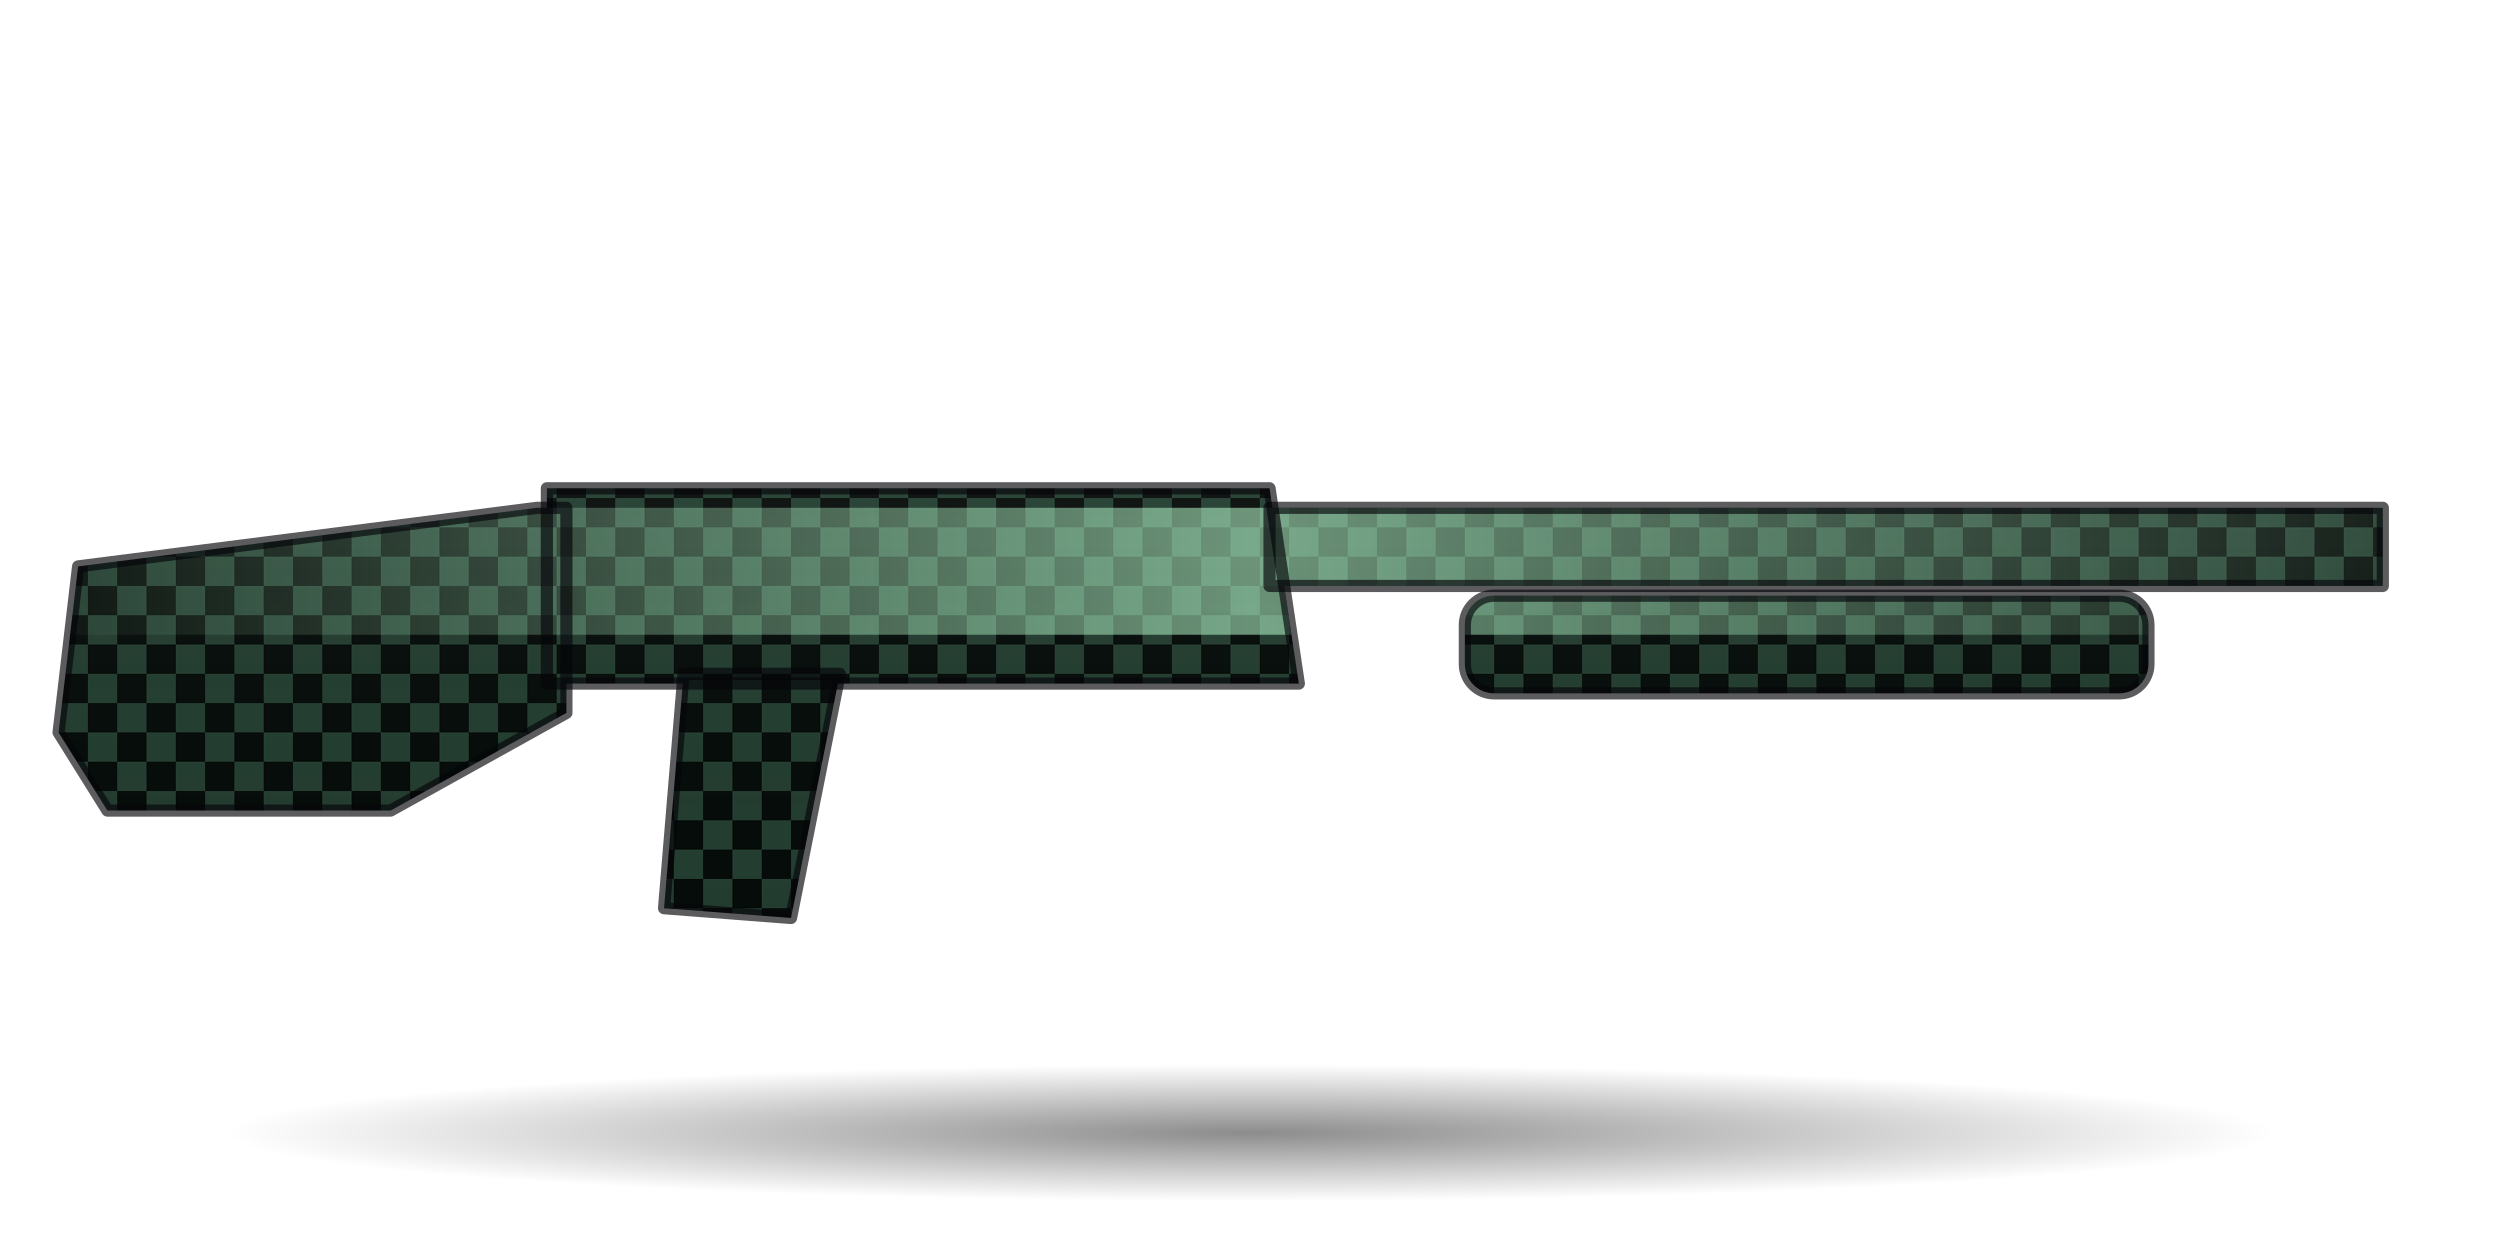
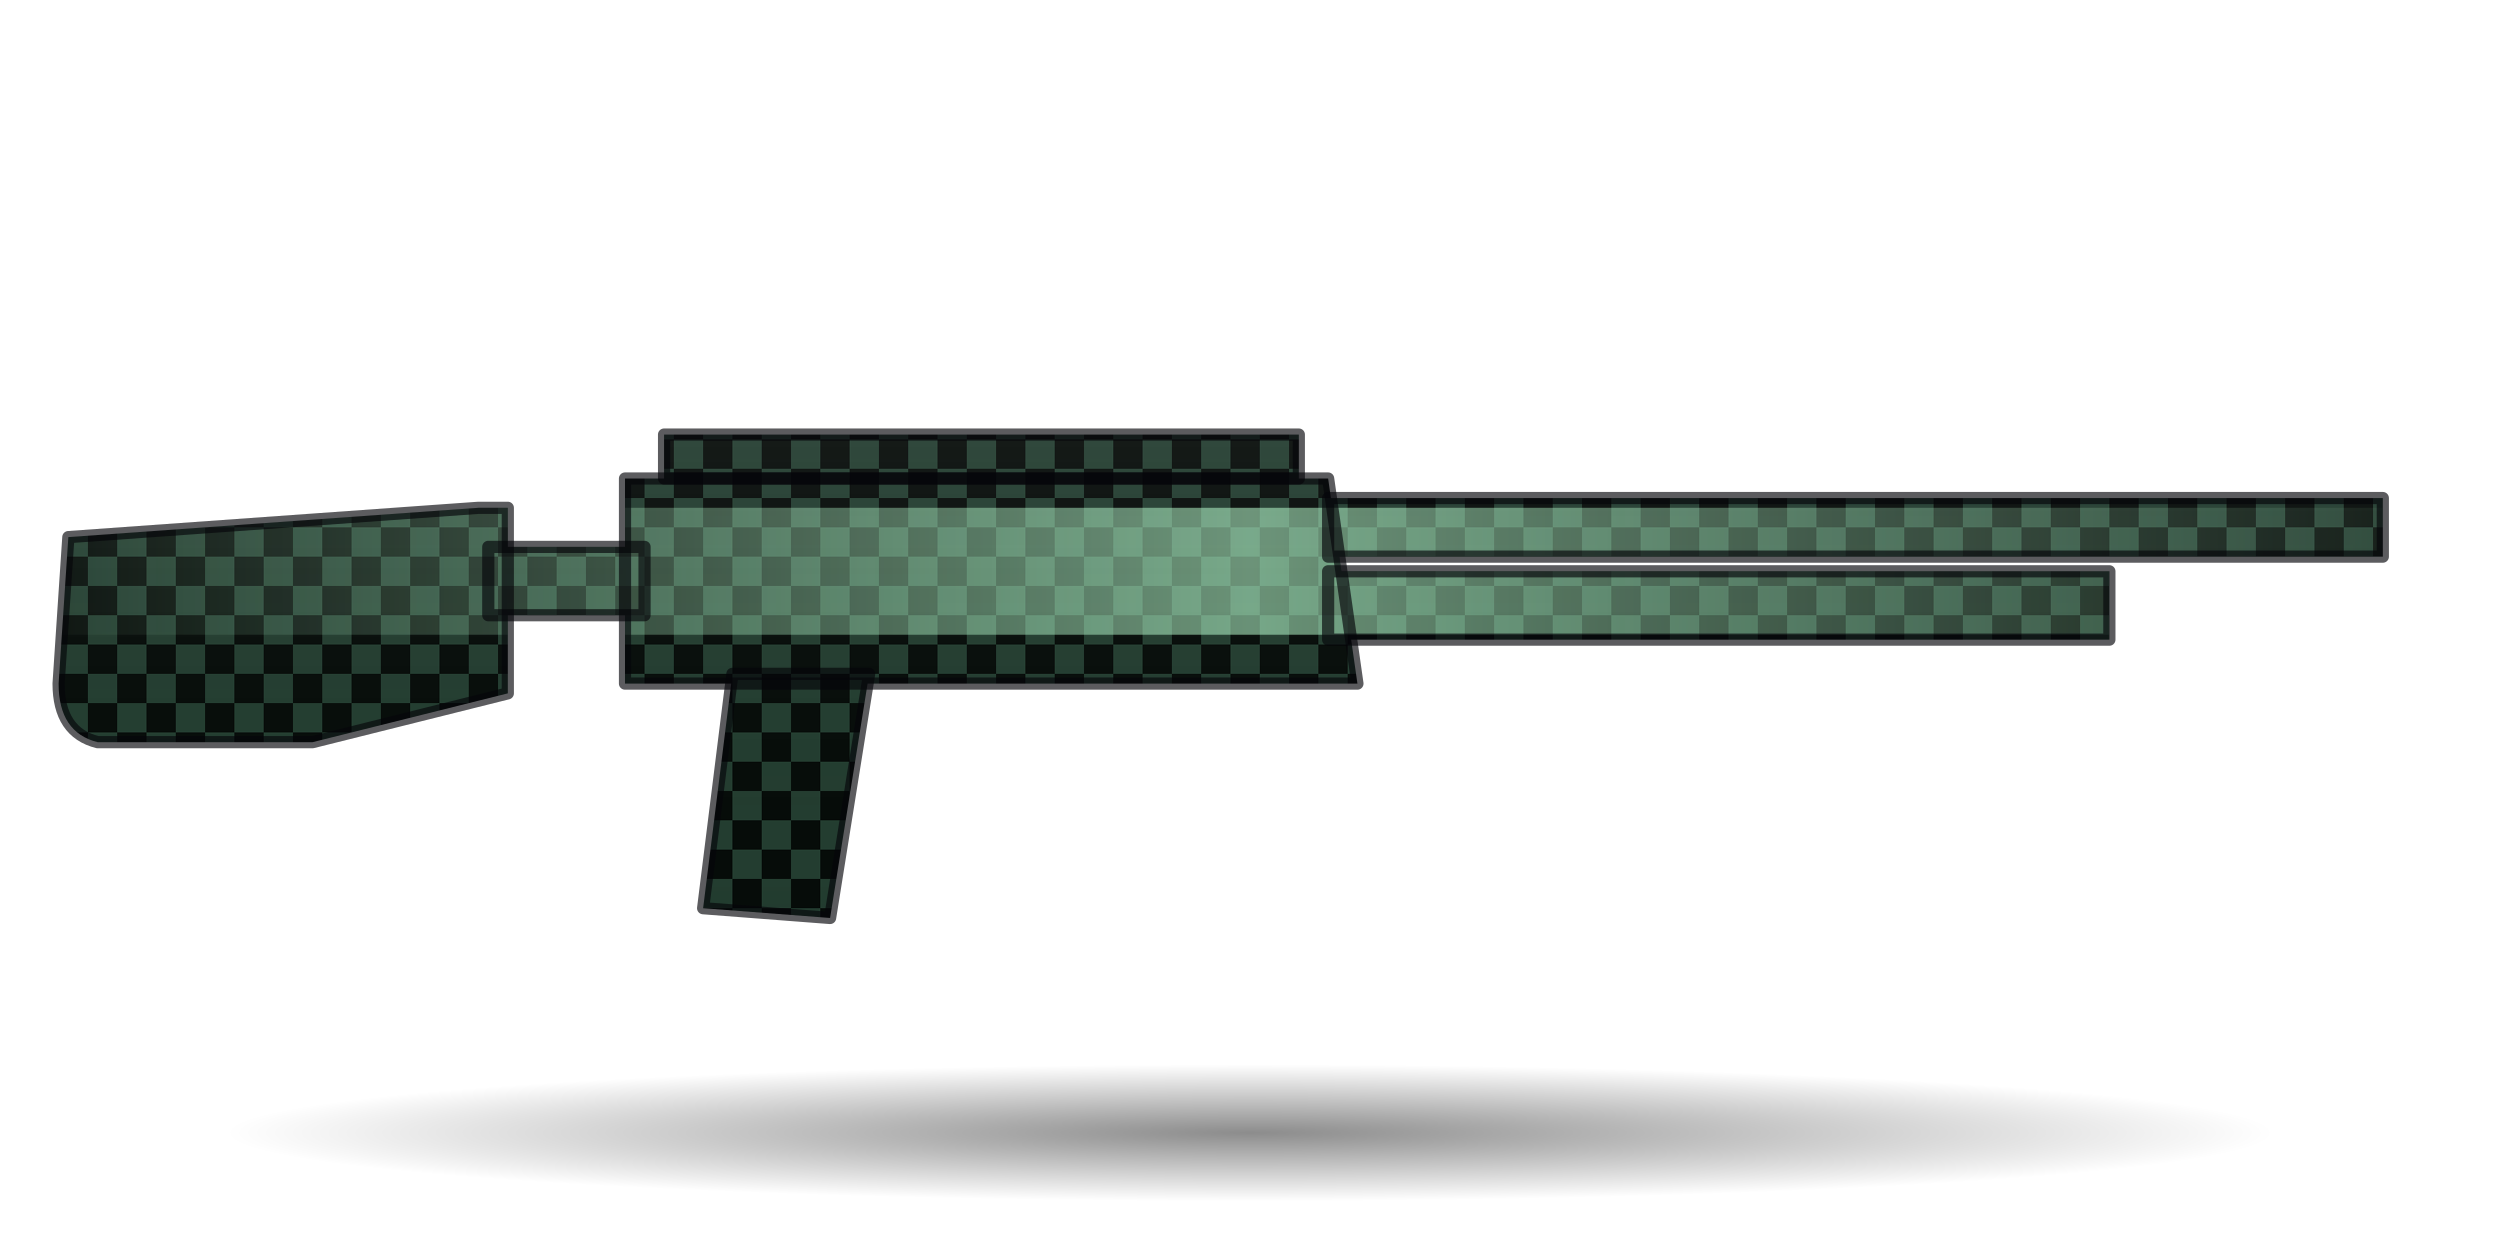
<svg xmlns="http://www.w3.org/2000/svg" viewBox="0 0 512 256" width="512" height="256">
  <defs>
    <pattern id="pshotgungravestatic" width="12" height="12" patternUnits="userSpaceOnUse">
      <rect width="12" height="12" fill="#060c09" />
      <rect width="6" height="6" fill="#2a4a3a" opacity=".8" />
      <rect x="6" y="6" width="6" height="6" fill="#2a4a3a" opacity=".8" />
    </pattern>
    <linearGradient id="pshotgungravestaticg" x1="0" x2="1">
      <stop offset="0" stop-color="#b8ffcf" stop-opacity="0" />
      <stop offset=".5" stop-color="#b8ffcf" stop-opacity=".55" />
      <stop offset="1" stop-color="#b8ffcf" stop-opacity="0" />
    </linearGradient>
    <clipPath id="cshotgungravestatic">
-       <polygon points="16,116 110,104 116,104 116,146 80,166 22,166 12,150" />
-       <polygon points="112,100 260,100 266,140 112,140" />
-       <polygon points="260,104 488,104 488,120 260,120" />
-       <rect x="300" y="122" width="140" height="20" rx="6" />
-       <polygon points="140,138 172,138 162,188 136,186" />
+       <path d="M14 110 L98 104 L104 104 L104 142 L64 152 L20 152 Q12 150 12 140 Z" fill-rule="evenodd" clip-rule="evenodd" />
+       <polygon points="100,112 132,112 132,126 100,126" />
+       <polygon points="128,98 272,98 278,140 128,140" />
+       <polygon points="136,89 266,89 266,98 136,98" />
+       <polygon points="150,138 178,138 170,188 144,186" />
+       <polygon points="272,102 488,102 488,114 272,114" />
+       <polygon points="272,117 432,117 432,131 272,131" />
    </clipPath>
    <linearGradient id="hshotgungravestatic" x1="0" y1="0" x2="0" y2="1">
      <stop offset="0" stop-color="#fff" stop-opacity=".38" />
      <stop offset=".35" stop-color="#fff" stop-opacity=".06" />
      <stop offset=".7" stop-color="#000" stop-opacity="0" />
      <stop offset="1" stop-color="#000" stop-opacity=".35" />
    </linearGradient>
    <radialGradient id="sshotgungravestatic" cx=".5" cy=".5" r=".5">
      <stop offset="0" stop-color="#000" stop-opacity=".45" />
      <stop offset="1" stop-color="#000" stop-opacity="0" />
    </radialGradient>
  </defs>
  <ellipse cx="256" cy="232" rx="210" ry="14" fill="url(#sshotgungravestatic)" />
  <g clip-path="url(#cshotgungravestatic)">
    <rect width="512" height="256" fill="url(#pshotgungravestatic)" />
    <rect y="104" width="512" height="26" fill="url(#pshotgungravestaticg)" />
    <rect width="512" height="256" fill="url(#hshotgungravestatic)" />
  </g>
-   <polygon points="16,116 110,104 116,104 116,146 80,166 22,166 12,150" fill="none" stroke="#05060a" stroke-opacity=".65" stroke-width="2.5" stroke-linejoin="round" />
-   <polygon points="112,100 260,100 266,140 112,140" fill="none" stroke="#05060a" stroke-opacity=".65" stroke-width="2.5" stroke-linejoin="round" />
-   <polygon points="260,104 488,104 488,120 260,120" fill="none" stroke="#05060a" stroke-opacity=".65" stroke-width="2.5" stroke-linejoin="round" />
-   <rect x="300" y="122" width="140" height="20" rx="6" fill="none" stroke="#05060a" stroke-opacity=".65" stroke-width="2.5" stroke-linejoin="round" />
-   <polygon points="140,138 172,138 162,188 136,186" fill="none" stroke="#05060a" stroke-opacity=".65" stroke-width="2.5" stroke-linejoin="round" />
+   <path d="M14 110 L98 104 L104 104 L104 142 L64 152 L20 152 Q12 150 12 140 Z" fill-rule="evenodd" clip-rule="evenodd" fill="none" stroke="#05060a" stroke-opacity=".65" stroke-width="2.5" stroke-linejoin="round" />
+   <polygon points="100,112 132,112 132,126 100,126" fill="none" stroke="#05060a" stroke-opacity=".65" stroke-width="2.5" stroke-linejoin="round" />
+   <polygon points="128,98 272,98 278,140 128,140" fill="none" stroke="#05060a" stroke-opacity=".65" stroke-width="2.5" stroke-linejoin="round" />
+   <polygon points="136,89 266,89 266,98 136,98" fill="none" stroke="#05060a" stroke-opacity=".65" stroke-width="2.5" stroke-linejoin="round" />
+   <polygon points="150,138 178,138 170,188 144,186" fill="none" stroke="#05060a" stroke-opacity=".65" stroke-width="2.5" stroke-linejoin="round" />
+   <polygon points="272,102 488,102 488,114 272,114" fill="none" stroke="#05060a" stroke-opacity=".65" stroke-width="2.5" stroke-linejoin="round" />
+   <polygon points="272,117 432,117 432,131 272,131" fill="none" stroke="#05060a" stroke-opacity=".65" stroke-width="2.5" stroke-linejoin="round" />
</svg>
